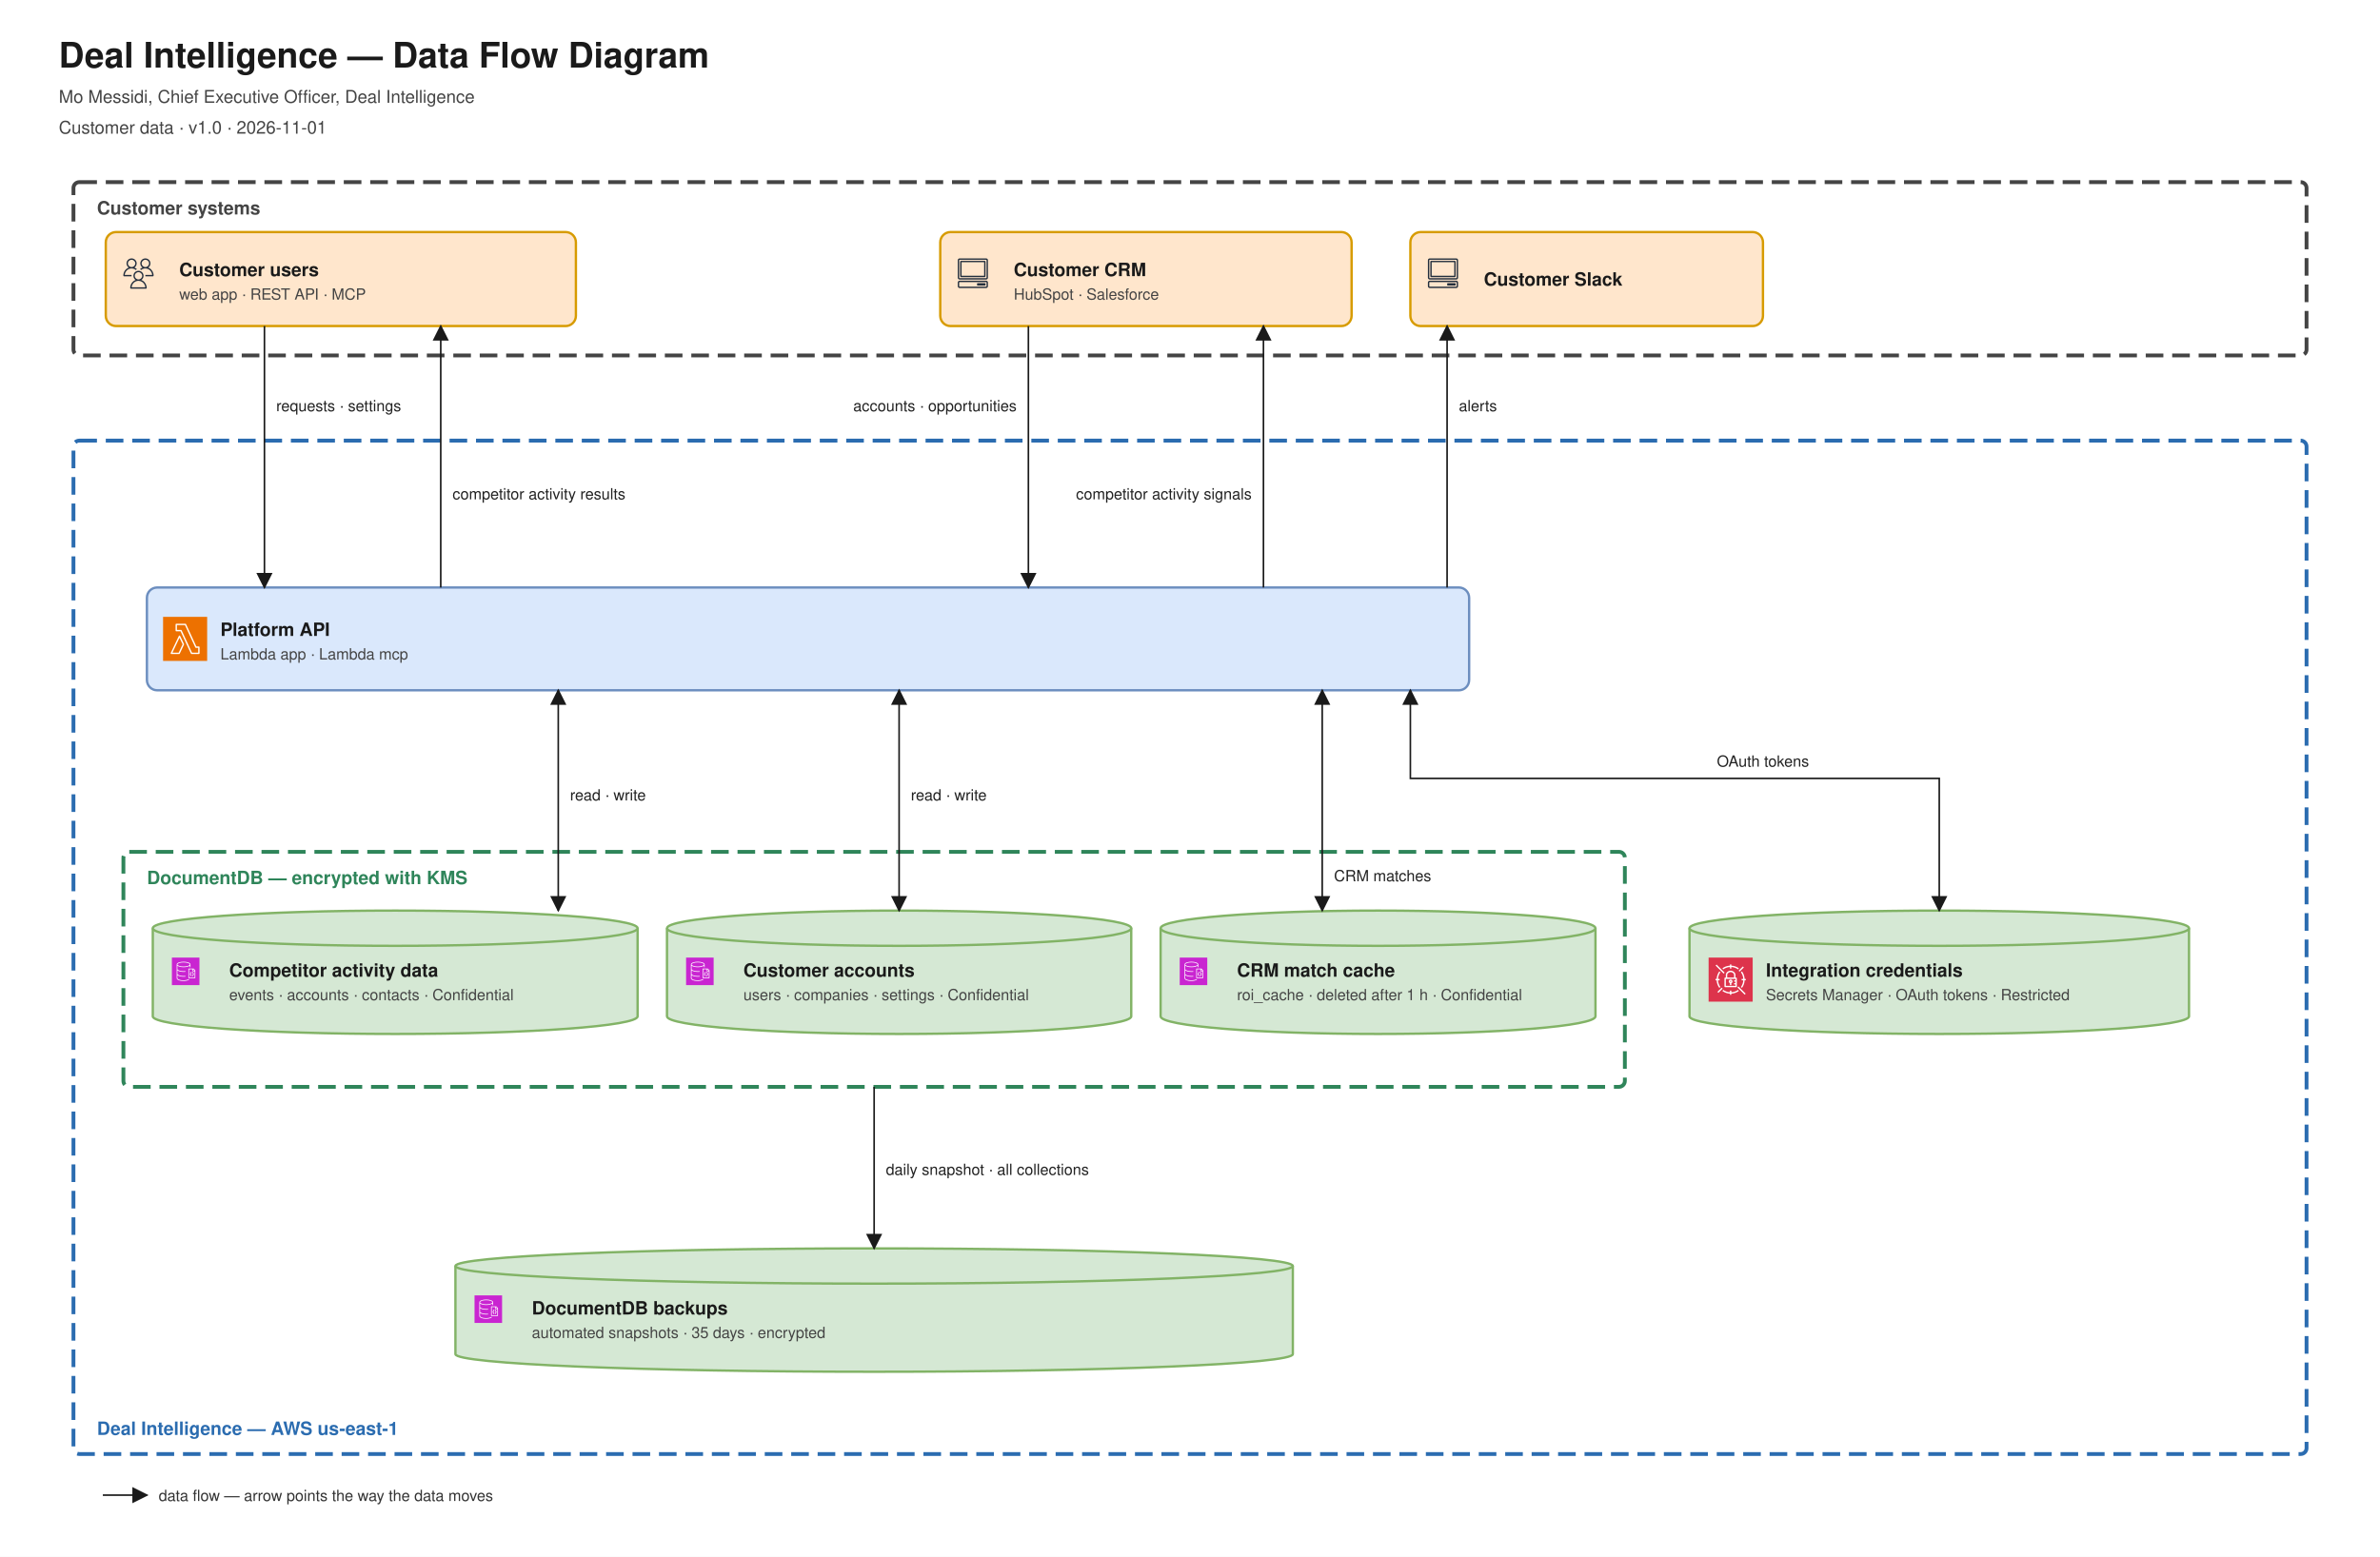
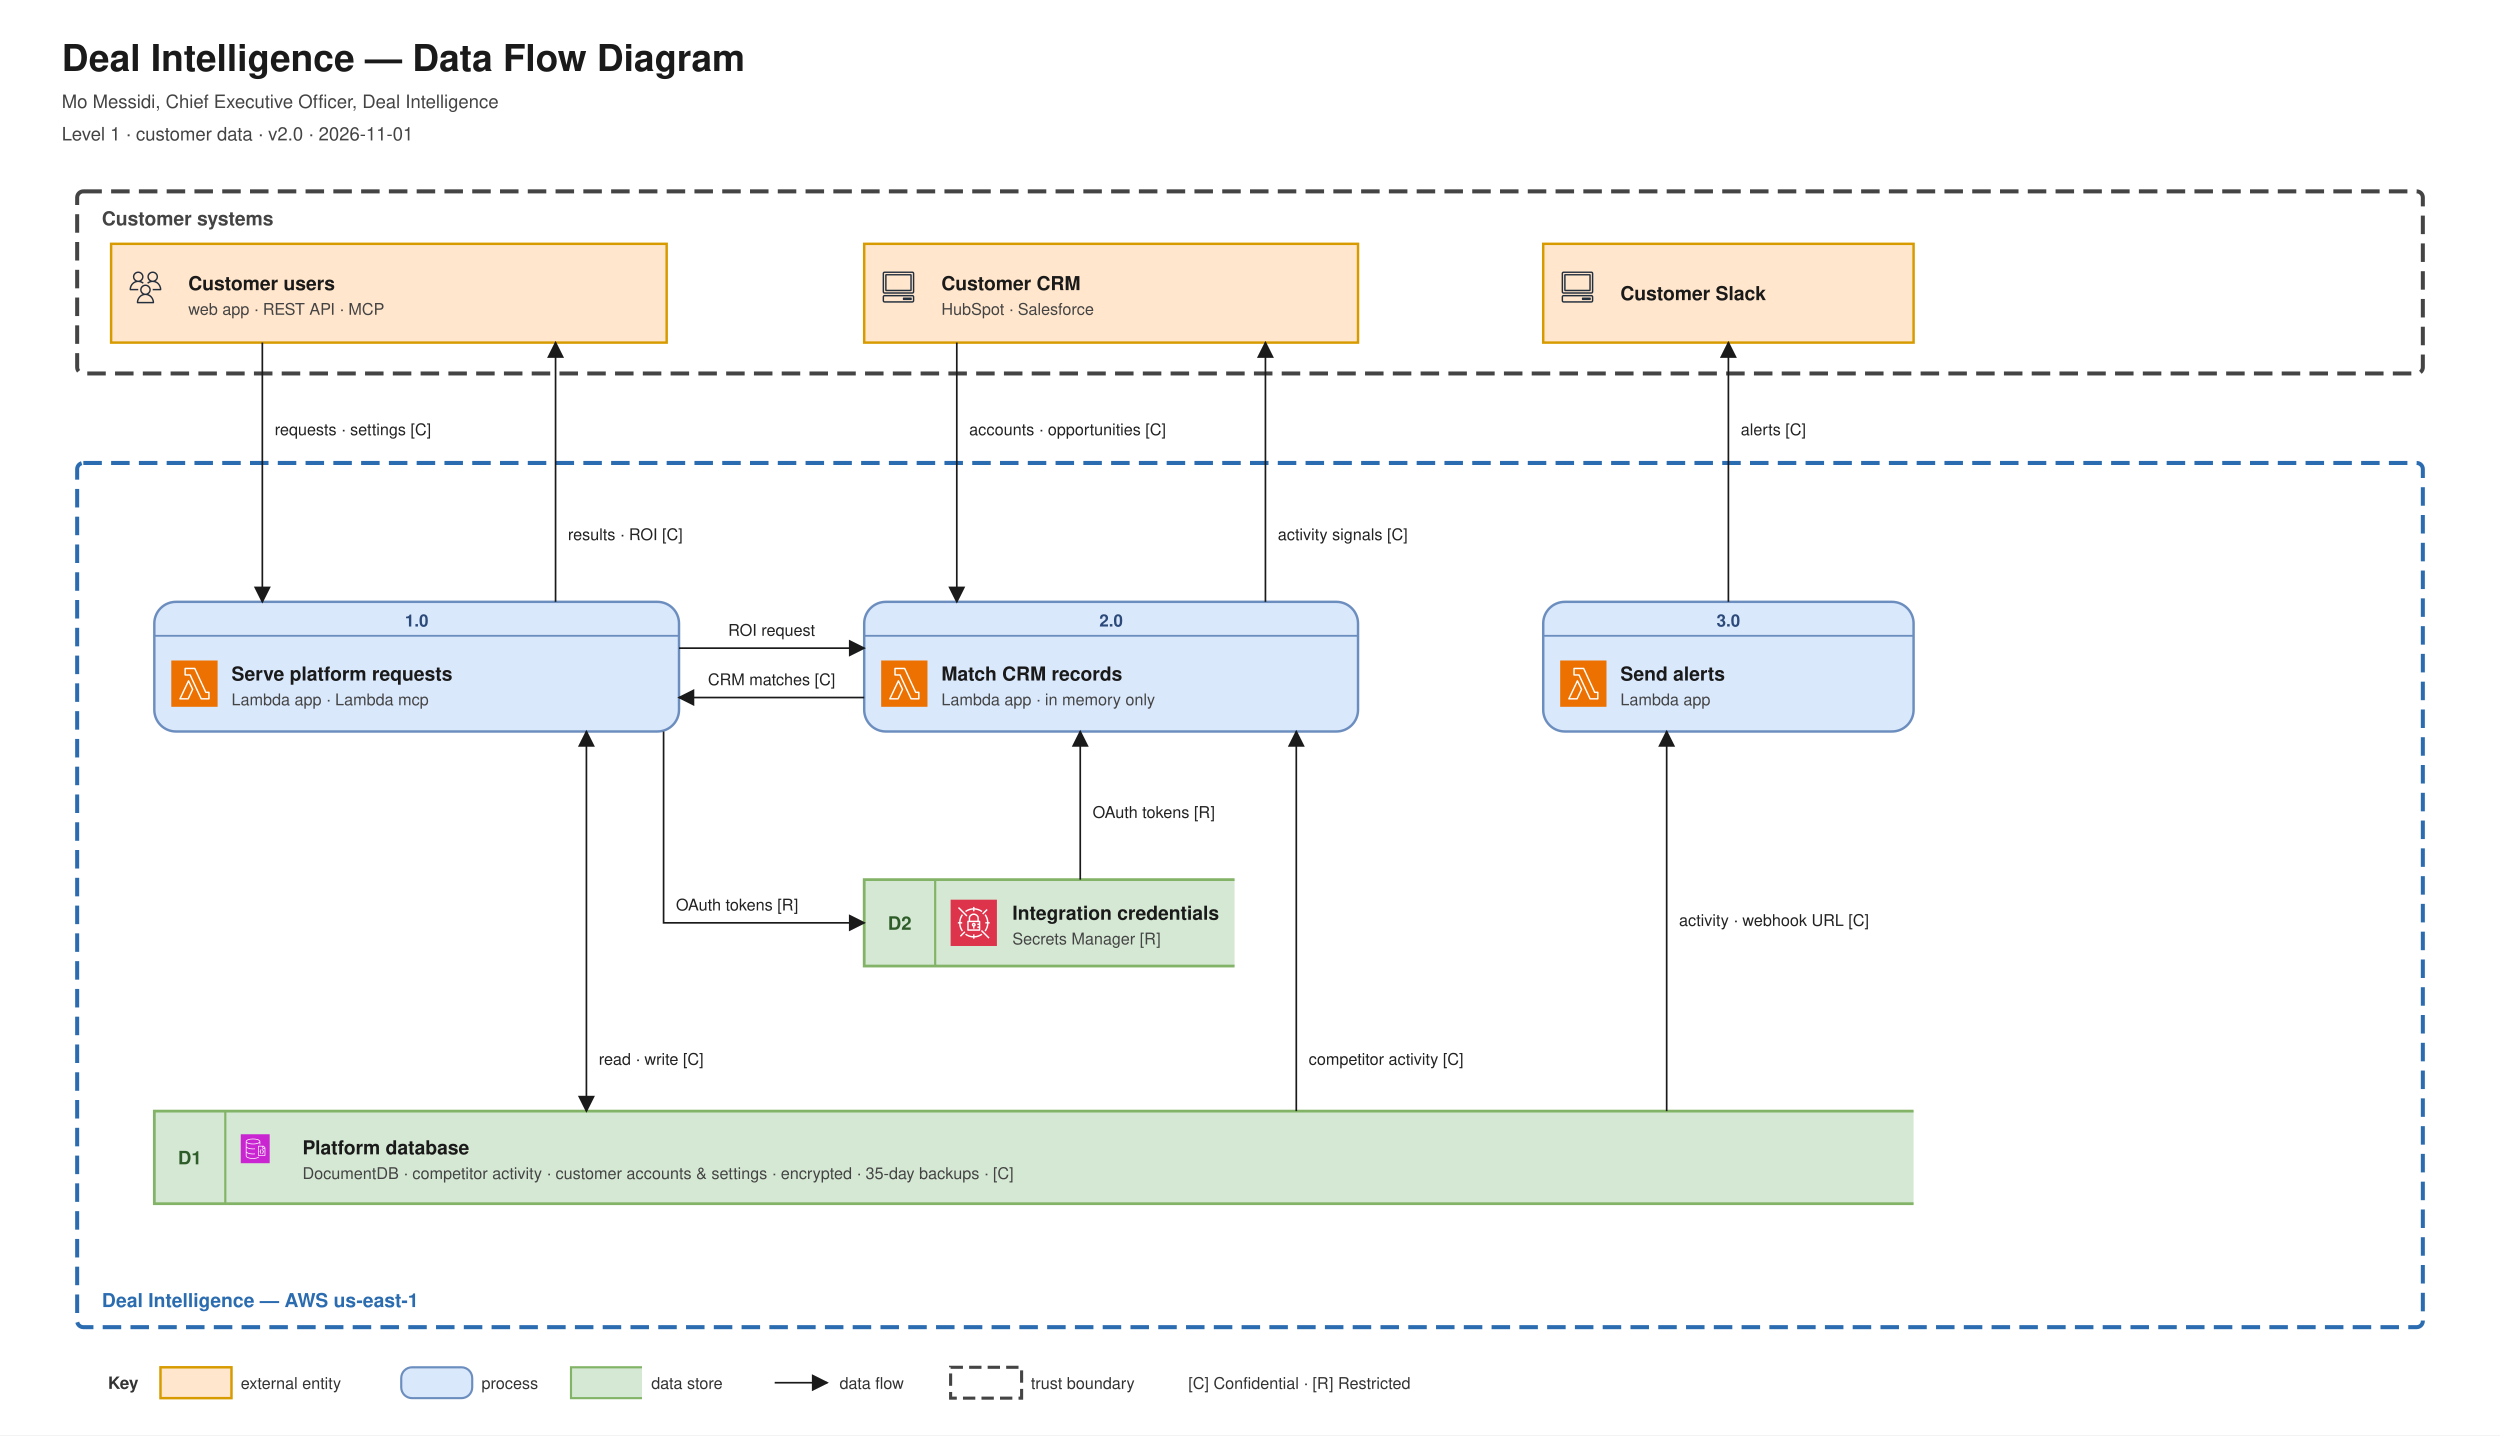
- <svg xmlns="http://www.w3.org/2000/svg" width="1620" height="1060" viewBox="0 0 1620 1060">
-   <rect width="1620" height="1060" fill="#fff" />
+ <svg xmlns="http://www.w3.org/2000/svg" width="1620" height="930" viewBox="0 0 1620 930">
+   <rect width="1620" height="930" fill="#fff" />
  <defs>
    <marker id="a" viewBox="0 0 10 10" refX="9" refY="5" markerWidth="10" markerHeight="10" orient="auto-start-reverse">
      <path d="M0,0 L10,5 L0,10 z" fill="#1a1a1a" />
    </marker>
  </defs>
  <text x="40" y="46" font-family="Helvetica, Arial, sans-serif" font-size="24" font-weight="bold" text-anchor="start" fill="#1a1a1a">Deal Intelligence — Data Flow Diagram</text>
  <text x="40" y="70" font-family="Helvetica, Arial, sans-serif" font-size="12" font-weight="normal" text-anchor="start" fill="#444">Mo Messidi, Chief Executive Officer, Deal Intelligence</text>
-   <text x="40" y="91" font-family="Helvetica, Arial, sans-serif" font-size="12" font-weight="normal" text-anchor="start" fill="#444">Customer data · v1.0 · 2026-11-01</text>
+   <text x="40" y="91" font-family="Helvetica, Arial, sans-serif" font-size="12" font-weight="normal" text-anchor="start" fill="#444">Level 1 · customer data · v2.0 · 2026-11-01</text>
  <rect x="50" y="124" width="1520" height="118" rx="4" ry="4" fill="none" stroke="#444" stroke-width="2.6" stroke-dasharray="12 6" />
  <text x="66" y="146" font-family="Helvetica, Arial, sans-serif" font-size="12.5" font-weight="bold" text-anchor="start" fill="#444">Customer systems</text>
-   <rect x="72" y="158" width="320" height="64" rx="7" ry="7" fill="#ffe6cc" stroke="#d79b00" stroke-width="1.6" />
+   <rect x="72" y="158" width="360" height="64" fill="#ffe6cc" stroke="#d79b00" stroke-width="1.6" />
  <g transform="translate(83,175.0) scale(0.4688)">
    <path fill="#242f3e" fill-rule="evenodd" d="M28.639 9.286c0-2.915 2.413-5.286 5.38-5.286s5.378 2.371 5.378 5.286-2.412 5.286-5.378 5.286-5.38-2.371-5.38-5.286m11.524 7.048a11.7 11.7 0 0 0-2.035-1.001c1.97-1.31 3.269-3.531 3.269-6.047 0-4.017-3.31-7.286-7.378-7.286-4.069 0-7.38 3.269-7.38 7.286 0 2.51 1.293 4.728 3.256 6.039a11.9 11.9 0 0 0-3.546 2.1l1.303 1.518A9.77 9.77 0 0 1 34 16.572c1.802 0 3.569.505 5.109 1.461 2.74 1.702 4.538 4.692 4.844 7.967H34v2h11a1 1 0 0 0 1-1c0-4.343-2.236-8.43-5.837-10.666M8.639 9.286C8.639 6.371 11.052 4 14.019 4s5.378 2.371 5.378 5.286-2.412 5.286-5.378 5.286-5.38-2.371-5.38-5.286M14 26H4.046C4.53 20.717 8.81 16.572 14 16.572c1.802 0 3.569.505 5.109 1.461.432.269.849.575 1.24.91l1.303-1.517a11.71 11.71 0 0 0-3.524-2.093c1.97-1.31 3.269-3.531 3.269-6.047 0-4.017-3.31-7.286-7.378-7.286-4.069 0-7.38 3.269-7.38 7.286 0 2.515 1.298 4.737 3.268 6.046C5.302 17.071 2 21.638 2 27a1 1 0 0 0 1 1h11zm.046 18c.484-5.283 4.764-9.428 9.954-9.428 1.802 0 3.569.505 5.109 1.461 2.74 1.702 4.538 4.692 4.844 7.967zm4.593-16.714c0-2.915 2.413-5.286 5.38-5.286s5.378 2.371 5.378 5.286-2.412 5.286-5.378 5.286-5.38-2.371-5.38-5.286m11.524 7.048a11.7 11.7 0 0 0-2.035-1.001c1.97-1.31 3.269-3.531 3.269-6.047 0-4.017-3.31-7.286-7.378-7.286-4.069 0-7.38 3.269-7.38 7.286 0 2.515 1.298 4.737 3.268 6.046C15.302 35.071 12 39.638 12 45a1 1 0 0 0 1 1h22a1 1 0 0 0 1-1c0-4.343-2.236-8.43-5.837-10.666" />
  </g>
  <text x="122" y="188.0" font-family="Helvetica, Arial, sans-serif" font-size="12.5" font-weight="bold" text-anchor="start" fill="#1a1a1a">Customer users</text>
  <text x="122" y="204.0" font-family="Helvetica, Arial, sans-serif" font-size="10.5" font-weight="normal" text-anchor="start" fill="#444">web app · REST API · MCP</text>
-   <rect x="640" y="158" width="280" height="64" rx="7" ry="7" fill="#ffe6cc" stroke="#d79b00" stroke-width="1.6" />
-   <g transform="translate(651,175.0) scale(0.4688)">
+   <rect x="560" y="158" width="320" height="64" fill="#ffe6cc" stroke="#d79b00" stroke-width="1.6" />
+   <g transform="translate(571,175.0) scale(0.4688)">
    <path fill="#232f3d" fill-rule="evenodd" d="M42.299 38.773v1.923a.793.793 0 0 1-.793.794H30.762a.794.794 0 0 1-.794-.794v-1.923c0-.438.355-.793.794-.793h10.744c.439 0 .793.355.793.793m1.498 3.626a.646.646 0 0 1-.644.645H4.645A.646.646 0 0 1 4 42.399v-5.388c0-.355.289-.644.645-.644h38.508c.355 0 .644.289.644.644zm-.644-8.032H4.645A2.65 2.65 0 0 0 2 37.011v5.388a2.65 2.65 0 0 0 2.645 2.645h38.508a2.65 2.65 0 0 0 2.644-2.645v-5.388a2.647 2.647 0 0 0-2.644-2.644M7.501 27.21h32.763V7.502H7.501zM40.842 5.502H6.924c-.784 0-1.423.637-1.423 1.421v20.865c0 .784.639 1.422 1.423 1.422h33.918c.784 0 1.422-.638 1.422-1.422V6.923c0-.784-.638-1.421-1.422-1.421m2.955 24.565a.645.645 0 0 1-.644.644H4.645A.645.645 0 0 1 4 30.067V4.644C4 4.289 4.289 4 4.645 4h38.508c.355 0 .644.289.644.644zM43.153 2H4.645A2.65 2.65 0 0 0 2 4.644v25.423a2.65 2.65 0 0 0 2.645 2.644h38.508a2.647 2.647 0 0 0 2.644-2.644V4.644A2.647 2.647 0 0 0 43.153 2" />
  </g>
-   <text x="690" y="188.0" font-family="Helvetica, Arial, sans-serif" font-size="12.5" font-weight="bold" text-anchor="start" fill="#1a1a1a">Customer CRM</text>
-   <text x="690" y="204.0" font-family="Helvetica, Arial, sans-serif" font-size="10.5" font-weight="normal" text-anchor="start" fill="#444">HubSpot · Salesforce</text>
-   <rect x="960" y="158" width="240" height="64" rx="7" ry="7" fill="#ffe6cc" stroke="#d79b00" stroke-width="1.6" />
-   <g transform="translate(971,175.0) scale(0.4688)">
+   <text x="610" y="188.0" font-family="Helvetica, Arial, sans-serif" font-size="12.5" font-weight="bold" text-anchor="start" fill="#1a1a1a">Customer CRM</text>
+   <text x="610" y="204.0" font-family="Helvetica, Arial, sans-serif" font-size="10.5" font-weight="normal" text-anchor="start" fill="#444">HubSpot · Salesforce</text>
+   <rect x="1000" y="158" width="240" height="64" fill="#ffe6cc" stroke="#d79b00" stroke-width="1.6" />
+   <g transform="translate(1011,175.0) scale(0.4688)">
    <path fill="#232f3d" fill-rule="evenodd" d="M42.299 38.773v1.923a.793.793 0 0 1-.793.794H30.762a.794.794 0 0 1-.794-.794v-1.923c0-.438.355-.793.794-.793h10.744c.439 0 .793.355.793.793m1.498 3.626a.646.646 0 0 1-.644.645H4.645A.646.646 0 0 1 4 42.399v-5.388c0-.355.289-.644.645-.644h38.508c.355 0 .644.289.644.644zm-.644-8.032H4.645A2.65 2.65 0 0 0 2 37.011v5.388a2.65 2.65 0 0 0 2.645 2.645h38.508a2.65 2.65 0 0 0 2.644-2.645v-5.388a2.647 2.647 0 0 0-2.644-2.644M7.501 27.21h32.763V7.502H7.501zM40.842 5.502H6.924c-.784 0-1.423.637-1.423 1.421v20.865c0 .784.639 1.422 1.423 1.422h33.918c.784 0 1.422-.638 1.422-1.422V6.923c0-.784-.638-1.421-1.422-1.421m2.955 24.565a.645.645 0 0 1-.644.644H4.645A.645.645 0 0 1 4 30.067V4.644C4 4.289 4.289 4 4.645 4h38.508c.355 0 .644.289.644.644zM43.153 2H4.645A2.65 2.65 0 0 0 2 4.644v25.423a2.65 2.65 0 0 0 2.645 2.644h38.508a2.647 2.647 0 0 0 2.644-2.644V4.644A2.647 2.647 0 0 0 43.153 2" />
  </g>
-   <text x="1010" y="194.5" font-family="Helvetica, Arial, sans-serif" font-size="12.5" font-weight="bold" text-anchor="start" fill="#1a1a1a">Customer Slack</text>
-   <rect x="50" y="300" width="1520" height="690" rx="4" ry="4" fill="none" stroke="#2b6cb0" stroke-width="2.6" stroke-dasharray="12 6" />
-   <text x="66" y="977" font-family="Helvetica, Arial, sans-serif" font-size="12.5" font-weight="bold" text-anchor="start" fill="#2b6cb0">Deal Intelligence — AWS us-east-1</text>
-   <rect x="100" y="400" width="900" height="70" rx="7" ry="7" fill="#dae8fc" stroke="#6c8ebf" stroke-width="1.6" />
-   <g transform="translate(111,420.0) scale(0.4688)">
+   <text x="1050" y="194.5" font-family="Helvetica, Arial, sans-serif" font-size="12.5" font-weight="bold" text-anchor="start" fill="#1a1a1a">Customer Slack</text>
+   <rect x="50" y="300" width="1520" height="560" rx="4" ry="4" fill="none" stroke="#2b6cb0" stroke-width="2.6" stroke-dasharray="12 6" />
+   <text x="66" y="847" font-family="Helvetica, Arial, sans-serif" font-size="12.5" font-weight="bold" text-anchor="start" fill="#2b6cb0">Deal Intelligence — AWS us-east-1</text>
+   <rect x="100" y="390" width="340" height="84" rx="14" ry="14" fill="#dae8fc" stroke="#6c8ebf" stroke-width="1.6" />
+   <line x1="100" y1="412" x2="440" y2="412" stroke="#6c8ebf" stroke-width="1.2" />
+   <text x="270.0" y="406" font-family="Helvetica, Arial, sans-serif" font-size="11" font-weight="bold" text-anchor="middle" fill="#2b4a7a">1.0</text>
+   <g transform="translate(111,428.0) scale(0.4688)">
    <g fill="none" fill-rule="evenodd">
      <path fill="#ed7100" d="M0 0h64v64H0z" />
      <path fill="#fff" d="M22.68 52h-9.106l10.264-21.59 4.562 9.451zm2.047-24.333a.99.99 0 0 0-.896-.564h-.003a.99.99 0 0 0-.896.569L11.097 52.569c-.147.31-.126.674.057.965.181.29.5.466.842.466H23.31a1 1 0 0 0 .9-.572l6.194-13.144a1 1 0 0 0-.005-.864zM51.008 52h-9.022L26.955 19.578a1 1 0 0 0-.903-.578h-5.924l.007-7h11.68l14.96 32.42c.163.354.516.58.904.58h3.33zm.996-9h-3.69l-14.96-32.42a1 1 0 0 0-.903-.58H19.14a1 1 0 0 0-.996.999l-.008 9A.993.993 0 0 0 19.131 21h6.286l15.03 32.422a1 1 0 0 0 .903.578h10.654c.55 0 .996-.448.996-1v-9c0-.552-.445-1-.996-1" />
    </g>
  </g>
-   <text x="150" y="433.0" font-family="Helvetica, Arial, sans-serif" font-size="12.5" font-weight="bold" text-anchor="start" fill="#1a1a1a">Platform API</text>
-   <text x="150" y="449.0" font-family="Helvetica, Arial, sans-serif" font-size="10.5" font-weight="normal" text-anchor="start" fill="#444">Lambda app · Lambda mcp</text>
-   <rect x="84" y="580" width="1022" height="160" rx="4" ry="4" fill="none" stroke="#2f855a" stroke-width="2.6" stroke-dasharray="12 6" />
-   <text x="100" y="602" font-family="Helvetica, Arial, sans-serif" font-size="12.5" font-weight="bold" text-anchor="start" fill="#2f855a">DocumentDB — encrypted with KMS</text>
-   <path d="M104,632 a165.0,12 0 0 1 330,0 v60 a165.0,12 0 0 1 -330,0 z" fill="#d5e8d4" stroke="#82b366" stroke-width="1.6" />
-   <path d="M104,632 a165.0,12 0 0 0 330,0" fill="none" stroke="#82b366" stroke-width="1.6" />
-   <g transform="translate(117,652.0) scale(0.4688)">
+   <text x="150" y="441.0" font-family="Helvetica, Arial, sans-serif" font-size="12.5" font-weight="bold" text-anchor="start" fill="#1a1a1a">Serve platform requests</text>
+   <text x="150" y="457.0" font-family="Helvetica, Arial, sans-serif" font-size="10.5" font-weight="normal" text-anchor="start" fill="#444">Lambda app · Lambda mcp</text>
+   <rect x="560" y="390" width="320" height="84" rx="14" ry="14" fill="#dae8fc" stroke="#6c8ebf" stroke-width="1.6" />
+   <line x1="560" y1="412" x2="880" y2="412" stroke="#6c8ebf" stroke-width="1.2" />
+   <text x="720.0" y="406" font-family="Helvetica, Arial, sans-serif" font-size="11" font-weight="bold" text-anchor="middle" fill="#2b4a7a">2.0</text>
+   <g transform="translate(571,428.0) scale(0.4688)">
+     <g fill="none" fill-rule="evenodd">
+       <path fill="#ed7100" d="M0 0h64v64H0z" />
+       <path fill="#fff" d="M22.68 52h-9.106l10.264-21.59 4.562 9.451zm2.047-24.333a.99.99 0 0 0-.896-.564h-.003a.99.99 0 0 0-.896.569L11.097 52.569c-.147.31-.126.674.057.965.181.29.5.466.842.466H23.31a1 1 0 0 0 .9-.572l6.194-13.144a1 1 0 0 0-.005-.864zM51.008 52h-9.022L26.955 19.578a1 1 0 0 0-.903-.578h-5.924l.007-7h11.68l14.96 32.42c.163.354.516.58.904.58h3.33zm.996-9h-3.69l-14.96-32.42a1 1 0 0 0-.903-.58H19.14a1 1 0 0 0-.996.999l-.008 9A.993.993 0 0 0 19.131 21h6.286l15.03 32.422a1 1 0 0 0 .903.578h10.654c.55 0 .996-.448.996-1v-9c0-.552-.445-1-.996-1" />
+     </g>
+   </g>
+   <text x="610" y="441.0" font-family="Helvetica, Arial, sans-serif" font-size="12.5" font-weight="bold" text-anchor="start" fill="#1a1a1a">Match CRM records</text>
+   <text x="610" y="457.0" font-family="Helvetica, Arial, sans-serif" font-size="10.5" font-weight="normal" text-anchor="start" fill="#444">Lambda app · in memory only</text>
+   <rect x="1000" y="390" width="240" height="84" rx="14" ry="14" fill="#dae8fc" stroke="#6c8ebf" stroke-width="1.6" />
+   <line x1="1000" y1="412" x2="1240" y2="412" stroke="#6c8ebf" stroke-width="1.2" />
+   <text x="1120.0" y="406" font-family="Helvetica, Arial, sans-serif" font-size="11" font-weight="bold" text-anchor="middle" fill="#2b4a7a">3.0</text>
+   <g transform="translate(1011,428.0) scale(0.4688)">
+     <g fill="none" fill-rule="evenodd">
+       <path fill="#ed7100" d="M0 0h64v64H0z" />
+       <path fill="#fff" d="M22.68 52h-9.106l10.264-21.59 4.562 9.451zm2.047-24.333a.99.99 0 0 0-.896-.564h-.003a.99.99 0 0 0-.896.569L11.097 52.569c-.147.31-.126.674.057.965.181.29.5.466.842.466H23.31a1 1 0 0 0 .9-.572l6.194-13.144a1 1 0 0 0-.005-.864zM51.008 52h-9.022L26.955 19.578a1 1 0 0 0-.903-.578h-5.924l.007-7h11.68l14.96 32.42c.163.354.516.58.904.58h3.33zm.996-9h-3.69l-14.96-32.42a1 1 0 0 0-.903-.58H19.14a1 1 0 0 0-.996.999l-.008 9A.993.993 0 0 0 19.131 21h6.286l15.03 32.422a1 1 0 0 0 .903.578h10.654c.55 0 .996-.448.996-1v-9c0-.552-.445-1-.996-1" />
+     </g>
+   </g>
+   <text x="1050" y="441.0" font-family="Helvetica, Arial, sans-serif" font-size="12.5" font-weight="bold" text-anchor="start" fill="#1a1a1a">Send alerts</text>
+   <text x="1050" y="457.0" font-family="Helvetica, Arial, sans-serif" font-size="10.5" font-weight="normal" text-anchor="start" fill="#444">Lambda app</text>
+   <rect x="560" y="570" width="240" height="56" fill="#d5e8d4" stroke="none" />
+   <path d="M800,570 L560,570 L560,626 L800,626" fill="none" stroke="#82b366" stroke-width="1.8" />
+   <line x1="606" y1="570" x2="606" y2="626" stroke="#82b366" stroke-width="1.4" />
+   <text x="583" y="602.5" font-family="Helvetica, Arial, sans-serif" font-size="12" font-weight="bold" text-anchor="middle" fill="#2f5d2a">D2</text>
+   <g transform="translate(616,583.0) scale(0.4688)">
+     <g fill="none" fill-rule="evenodd">
+       <path fill="#dd344c" d="M0 0h64v64H0z" />
+       <path fill="#fff" d="M31.24 34.64a.76.76 0 0 0 1.52 0 .76.76 0 0 0-1.52 0m-2 0A2.763 2.763 0 0 1 32 31.88a2.764 2.764 0 0 1 2.76 2.76A2.76 2.76 0 0 1 33 37.205V40h-2v-2.795a2.76 2.76 0 0 1-1.76-2.565M39 31H25v10h14v-2h-2v-2h2v-2h-2v-2h2zm-12-2h9.999L37 25c0-.865-.576-1.859-1.543-2.659-1.014-.84-2.305-1.341-3.454-1.341h-.002c-2.383 0-5 2.093-5.001 4zm12-4-.001 4H40a1 1 0 0 1 1 1v12a1 1 0 0 1-1 1H24a1 1 0 0 1-1-1V30a1 1 0 0 1 1-1h1v-4c.001-3.029 3.469-6 7.001-6h.002c1.625 0 3.348.657 4.729 1.801C38.174 21.994 39.001 23.525 39 25M15.489 43.95l1.621-1.173A18.2 18.2 0 0 1 13.676 33H16v-2h-2.322a18.2 18.2 0 0 1 3.432-9.719l-1.621-1.173A20.18 20.18 0 0 0 11.678 31H10v2h1.676c.185 3.962 1.484 7.731 3.813 10.95m27.258 2.968A18.2 18.2 0 0 1 33 50.35V48h-2v2.35a18.2 18.2 0 0 1-9.75-3.432l-1.172 1.62A20.17 20.17 0 0 0 31 52.35V54h2v-1.65c3.951-.19 7.709-1.488 10.919-3.812zM21.25 17.14A18.2 18.2 0 0 1 31 13.707V16h2v-2.293a18.2 18.2 0 0 1 9.747 3.433l1.172-1.62A20.16 20.16 0 0 0 33 11.707V10h-2v1.707a20.17 20.17 0 0 0-10.922 3.813zM52.319 31a20.17 20.17 0 0 0-3.81-10.892l-1.622 1.173A18.16 18.16 0 0 1 50.319 31H48v2h2.322a18.2 18.2 0 0 1-3.435 9.777l1.622 1.173c2.329-3.219 3.627-6.988 3.813-10.95H54v-2zm-7.293-10.584 6.159-6.16-1.414-1.414-6.159 6.16zM18.971 43.642l-6.16 6.16 1.414 1.414 6.161-6.16zm4.275-21.809-11.66-11.66-1.414 1.414 11.66 11.66zM43.303 41.89l10.523 10.523-1.414 1.414-10.524-10.523z" />
+     </g>
+   </g>
+   <text x="656" y="596.0" font-family="Helvetica, Arial, sans-serif" font-size="12.5" font-weight="bold" text-anchor="start" fill="#1a1a1a">Integration credentials</text>
+   <text x="656" y="612.0" font-family="Helvetica, Arial, sans-serif" font-size="10.5" font-weight="normal" text-anchor="start" fill="#444">Secrets Manager [R]</text>
+   <rect x="100" y="720" width="1140" height="60" fill="#d5e8d4" stroke="none" />
+   <path d="M1240,720 L100,720 L100,780 L1240,780" fill="none" stroke="#82b366" stroke-width="1.8" />
+   <line x1="146" y1="720" x2="146" y2="780" stroke="#82b366" stroke-width="1.4" />
+   <text x="123" y="754.5" font-family="Helvetica, Arial, sans-serif" font-size="12" font-weight="bold" text-anchor="middle" fill="#2f5d2a">D1</text>
+   <g transform="translate(156,735.0) scale(0.4688)">
    <g fill="none" fill-rule="evenodd">
      <path fill="#c925d1" d="M0 0h40v40H0z" />
      <path fill="#fff" d="M17 6.996c5.304 0 9 1.576 9 2.99 0 1.413-3.696 2.988-9 2.988S8 11.4 8 9.985s3.696-2.989 9-2.989m-.353 26.008C11.552 33.004 8 31.394 8 29.95v-4.434c1.729 1.436 5.446 2.254 9.081 2.254.885 0 1.776-.05 2.651-.147l-.111-.99c-.838.093-1.692.14-2.54.14C11.967 26.774 8 25.133 8 23.72v-5.182c1.729 1.436 5.446 2.254 9.081 2.254.903 0 1.796-.051 2.653-.149l-.115-.99a22 22 0 0 1-2.538.142C11.967 19.795 8 18.153 8 16.741v-4.95c1.729 1.424 5.442 2.18 9 2.18s7.271-.756 9-2.18v2.18h1V9.985C27 7.397 21.848 6 17 6S7 7.397 7 9.985V29.95C7 32.258 11.147 34 16.647 34c3.654 0 6.932-.813 8.557-2.12l-.629-.775c-1.432 1.152-4.545 1.899-7.928 1.899m13.612-12.059c.274 0 .516.11.682.309.334.4.238 1.027.214 1.149.009.912.554 1.108.616 1.127a.51.51 0 0 1 .361.49.494.494 0 0 1-.372.473c-.051.016-.596.211-.596 1.216.011.566-.263 1.195-.89 1.214h-.814v-.996h.678a1 1 0 0 0 .026-.208c0-.852.28-1.383.586-1.708-.306-.324-.586-.852-.586-1.7.022-.156.025-.29.015-.37h-.719v-.996zm-2.393 0h.594v.996h-.459a1 1 0 0 0-.026.21c0 .851-.281 1.382-.586 1.706.305.324.586.852.586 1.7-.022.156-.025.29-.015.37h.5v.996h-.579a.87.87 0 0 1-.683-.309c-.334-.4-.238-1.027-.215-1.148-.008-.913-.553-1.109-.616-1.127a.51.51 0 0 1-.36-.492.494.494 0 0 1 .372-.472c.051-.016.596-.211.596-1.216-.011-.566.262-1.195.891-1.214M31 18.952V16.96h.229L33 18.808v.144zm2 9.964h-8V16.96h5v2.49a.5.5 0 0 0 .5.499H33zm-1.196-12.798a.5.5 0 0 0-.362-.155H24.5a.5.5 0 0 0-.5.499v12.952a.5.5 0 0 0 .5.498h9a.5.5 0 0 0 .5-.498V18.609a.5.5 0 0 0-.139-.344z" />
    </g>
  </g>
-   <text x="156" y="665.0" font-family="Helvetica, Arial, sans-serif" font-size="12.5" font-weight="bold" text-anchor="start" fill="#1a1a1a">Competitor activity data</text>
-   <text x="156" y="681.0" font-family="Helvetica, Arial, sans-serif" font-size="10.5" font-weight="normal" text-anchor="start" fill="#444">events · accounts · contacts · Confidential</text>
-   <path d="M454,632 a158.0,12 0 0 1 316,0 v60 a158.0,12 0 0 1 -316,0 z" fill="#d5e8d4" stroke="#82b366" stroke-width="1.6" />
-   <path d="M454,632 a158.0,12 0 0 0 316,0" fill="none" stroke="#82b366" stroke-width="1.6" />
-   <g transform="translate(467,652.0) scale(0.4688)">
-     <g fill="none" fill-rule="evenodd">
-       <path fill="#c925d1" d="M0 0h40v40H0z" />
-       <path fill="#fff" d="M17 6.996c5.304 0 9 1.576 9 2.99 0 1.413-3.696 2.988-9 2.988S8 11.4 8 9.985s3.696-2.989 9-2.989m-.353 26.008C11.552 33.004 8 31.394 8 29.95v-4.434c1.729 1.436 5.446 2.254 9.081 2.254.885 0 1.776-.05 2.651-.147l-.111-.99c-.838.093-1.692.14-2.54.14C11.967 26.774 8 25.133 8 23.72v-5.182c1.729 1.436 5.446 2.254 9.081 2.254.903 0 1.796-.051 2.653-.149l-.115-.99a22 22 0 0 1-2.538.142C11.967 19.795 8 18.153 8 16.741v-4.95c1.729 1.424 5.442 2.18 9 2.18s7.271-.756 9-2.18v2.18h1V9.985C27 7.397 21.848 6 17 6S7 7.397 7 9.985V29.95C7 32.258 11.147 34 16.647 34c3.654 0 6.932-.813 8.557-2.12l-.629-.775c-1.432 1.152-4.545 1.899-7.928 1.899m13.612-12.059c.274 0 .516.11.682.309.334.4.238 1.027.214 1.149.009.912.554 1.108.616 1.127a.51.51 0 0 1 .361.49.494.494 0 0 1-.372.473c-.051.016-.596.211-.596 1.216.011.566-.263 1.195-.89 1.214h-.814v-.996h.678a1 1 0 0 0 .026-.208c0-.852.28-1.383.586-1.708-.306-.324-.586-.852-.586-1.7.022-.156.025-.29.015-.37h-.719v-.996zm-2.393 0h.594v.996h-.459a1 1 0 0 0-.026.21c0 .851-.281 1.382-.586 1.706.305.324.586.852.586 1.7-.022.156-.025.29-.015.37h.5v.996h-.579a.87.87 0 0 1-.683-.309c-.334-.4-.238-1.027-.215-1.148-.008-.913-.553-1.109-.616-1.127a.51.51 0 0 1-.36-.492.494.494 0 0 1 .372-.472c.051-.016.596-.211.596-1.216-.011-.566.262-1.195.891-1.214M31 18.952V16.96h.229L33 18.808v.144zm2 9.964h-8V16.96h5v2.49a.5.5 0 0 0 .5.499H33zm-1.196-12.798a.5.5 0 0 0-.362-.155H24.5a.5.5 0 0 0-.5.499v12.952a.5.5 0 0 0 .5.498h9a.5.5 0 0 0 .5-.498V18.609a.5.5 0 0 0-.139-.344z" />
-     </g>
-   </g>
-   <text x="506" y="665.0" font-family="Helvetica, Arial, sans-serif" font-size="12.5" font-weight="bold" text-anchor="start" fill="#1a1a1a">Customer accounts</text>
-   <text x="506" y="681.0" font-family="Helvetica, Arial, sans-serif" font-size="10.5" font-weight="normal" text-anchor="start" fill="#444">users · companies · settings · Confidential</text>
-   <path d="M790,632 a148.0,12 0 0 1 296,0 v60 a148.0,12 0 0 1 -296,0 z" fill="#d5e8d4" stroke="#82b366" stroke-width="1.6" />
-   <path d="M790,632 a148.0,12 0 0 0 296,0" fill="none" stroke="#82b366" stroke-width="1.6" />
-   <g transform="translate(803,652.0) scale(0.4688)">
-     <g fill="none" fill-rule="evenodd">
-       <path fill="#c925d1" d="M0 0h40v40H0z" />
-       <path fill="#fff" d="M17 6.996c5.304 0 9 1.576 9 2.99 0 1.413-3.696 2.988-9 2.988S8 11.4 8 9.985s3.696-2.989 9-2.989m-.353 26.008C11.552 33.004 8 31.394 8 29.95v-4.434c1.729 1.436 5.446 2.254 9.081 2.254.885 0 1.776-.05 2.651-.147l-.111-.99c-.838.093-1.692.14-2.54.14C11.967 26.774 8 25.133 8 23.72v-5.182c1.729 1.436 5.446 2.254 9.081 2.254.903 0 1.796-.051 2.653-.149l-.115-.99a22 22 0 0 1-2.538.142C11.967 19.795 8 18.153 8 16.741v-4.95c1.729 1.424 5.442 2.18 9 2.18s7.271-.756 9-2.18v2.18h1V9.985C27 7.397 21.848 6 17 6S7 7.397 7 9.985V29.95C7 32.258 11.147 34 16.647 34c3.654 0 6.932-.813 8.557-2.12l-.629-.775c-1.432 1.152-4.545 1.899-7.928 1.899m13.612-12.059c.274 0 .516.11.682.309.334.4.238 1.027.214 1.149.009.912.554 1.108.616 1.127a.51.51 0 0 1 .361.49.494.494 0 0 1-.372.473c-.051.016-.596.211-.596 1.216.011.566-.263 1.195-.89 1.214h-.814v-.996h.678a1 1 0 0 0 .026-.208c0-.852.28-1.383.586-1.708-.306-.324-.586-.852-.586-1.7.022-.156.025-.29.015-.37h-.719v-.996zm-2.393 0h.594v.996h-.459a1 1 0 0 0-.026.21c0 .851-.281 1.382-.586 1.706.305.324.586.852.586 1.7-.022.156-.025.29-.015.37h.5v.996h-.579a.87.87 0 0 1-.683-.309c-.334-.4-.238-1.027-.215-1.148-.008-.913-.553-1.109-.616-1.127a.51.51 0 0 1-.36-.492.494.494 0 0 1 .372-.472c.051-.016.596-.211.596-1.216-.011-.566.262-1.195.891-1.214M31 18.952V16.96h.229L33 18.808v.144zm2 9.964h-8V16.96h5v2.49a.5.5 0 0 0 .5.499H33zm-1.196-12.798a.5.5 0 0 0-.362-.155H24.5a.5.5 0 0 0-.5.499v12.952a.5.5 0 0 0 .5.498h9a.5.5 0 0 0 .5-.498V18.609a.5.5 0 0 0-.139-.344z" />
-     </g>
-   </g>
-   <text x="842" y="665.0" font-family="Helvetica, Arial, sans-serif" font-size="12.5" font-weight="bold" text-anchor="start" fill="#1a1a1a">CRM match cache</text>
-   <text x="842" y="681.0" font-family="Helvetica, Arial, sans-serif" font-size="10.5" font-weight="normal" text-anchor="start" fill="#444">roi_cache · deleted after 1 h · Confidential</text>
-   <path d="M1150,632 a170.0,12 0 0 1 340,0 v60 a170.0,12 0 0 1 -340,0 z" fill="#d5e8d4" stroke="#82b366" stroke-width="1.6" />
-   <path d="M1150,632 a170.0,12 0 0 0 340,0" fill="none" stroke="#82b366" stroke-width="1.6" />
-   <g transform="translate(1163,652.0) scale(0.4688)">
-     <g fill="none" fill-rule="evenodd">
-       <path fill="#dd344c" d="M0 0h64v64H0z" />
-       <path fill="#fff" d="M31.24 34.64a.76.76 0 0 0 1.52 0 .76.76 0 0 0-1.52 0m-2 0A2.763 2.763 0 0 1 32 31.88a2.764 2.764 0 0 1 2.76 2.76A2.76 2.76 0 0 1 33 37.205V40h-2v-2.795a2.76 2.76 0 0 1-1.76-2.565M39 31H25v10h14v-2h-2v-2h2v-2h-2v-2h2zm-12-2h9.999L37 25c0-.865-.576-1.859-1.543-2.659-1.014-.84-2.305-1.341-3.454-1.341h-.002c-2.383 0-5 2.093-5.001 4zm12-4-.001 4H40a1 1 0 0 1 1 1v12a1 1 0 0 1-1 1H24a1 1 0 0 1-1-1V30a1 1 0 0 1 1-1h1v-4c.001-3.029 3.469-6 7.001-6h.002c1.625 0 3.348.657 4.729 1.801C38.174 21.994 39.001 23.525 39 25M15.489 43.95l1.621-1.173A18.2 18.2 0 0 1 13.676 33H16v-2h-2.322a18.2 18.2 0 0 1 3.432-9.719l-1.621-1.173A20.18 20.18 0 0 0 11.678 31H10v2h1.676c.185 3.962 1.484 7.731 3.813 10.95m27.258 2.968A18.2 18.2 0 0 1 33 50.35V48h-2v2.35a18.2 18.2 0 0 1-9.75-3.432l-1.172 1.62A20.17 20.17 0 0 0 31 52.35V54h2v-1.65c3.951-.19 7.709-1.488 10.919-3.812zM21.25 17.14A18.2 18.2 0 0 1 31 13.707V16h2v-2.293a18.2 18.2 0 0 1 9.747 3.433l1.172-1.62A20.16 20.16 0 0 0 33 11.707V10h-2v1.707a20.17 20.17 0 0 0-10.922 3.813zM52.319 31a20.17 20.17 0 0 0-3.81-10.892l-1.622 1.173A18.16 18.16 0 0 1 50.319 31H48v2h2.322a18.2 18.2 0 0 1-3.435 9.777l1.622 1.173c2.329-3.219 3.627-6.988 3.813-10.95H54v-2zm-7.293-10.584 6.159-6.16-1.414-1.414-6.159 6.16zM18.971 43.642l-6.16 6.16 1.414 1.414 6.161-6.16zm4.275-21.809-11.66-11.66-1.414 1.414 11.66 11.66zM43.303 41.89l10.523 10.523-1.414 1.414-10.524-10.523z" />
-     </g>
-   </g>
-   <text x="1202" y="665.0" font-family="Helvetica, Arial, sans-serif" font-size="12.5" font-weight="bold" text-anchor="start" fill="#1a1a1a">Integration credentials</text>
-   <text x="1202" y="681.0" font-family="Helvetica, Arial, sans-serif" font-size="10.5" font-weight="normal" text-anchor="start" fill="#444">Secrets Manager · OAuth tokens · Restricted</text>
-   <path d="M310,862 a285.0,12 0 0 1 570,0 v60 a285.0,12 0 0 1 -570,0 z" fill="#d5e8d4" stroke="#82b366" stroke-width="1.6" />
-   <path d="M310,862 a285.0,12 0 0 0 570,0" fill="none" stroke="#82b366" stroke-width="1.6" />
-   <g transform="translate(323,882.0) scale(0.4688)">
-     <g fill="none" fill-rule="evenodd">
-       <path fill="#c925d1" d="M0 0h40v40H0z" />
-       <path fill="#fff" d="M17 6.996c5.304 0 9 1.576 9 2.99 0 1.413-3.696 2.988-9 2.988S8 11.4 8 9.985s3.696-2.989 9-2.989m-.353 26.008C11.552 33.004 8 31.394 8 29.95v-4.434c1.729 1.436 5.446 2.254 9.081 2.254.885 0 1.776-.05 2.651-.147l-.111-.99c-.838.093-1.692.14-2.54.14C11.967 26.774 8 25.133 8 23.72v-5.182c1.729 1.436 5.446 2.254 9.081 2.254.903 0 1.796-.051 2.653-.149l-.115-.99a22 22 0 0 1-2.538.142C11.967 19.795 8 18.153 8 16.741v-4.95c1.729 1.424 5.442 2.18 9 2.18s7.271-.756 9-2.18v2.18h1V9.985C27 7.397 21.848 6 17 6S7 7.397 7 9.985V29.95C7 32.258 11.147 34 16.647 34c3.654 0 6.932-.813 8.557-2.12l-.629-.775c-1.432 1.152-4.545 1.899-7.928 1.899m13.612-12.059c.274 0 .516.11.682.309.334.4.238 1.027.214 1.149.009.912.554 1.108.616 1.127a.51.51 0 0 1 .361.49.494.494 0 0 1-.372.473c-.051.016-.596.211-.596 1.216.011.566-.263 1.195-.89 1.214h-.814v-.996h.678a1 1 0 0 0 .026-.208c0-.852.28-1.383.586-1.708-.306-.324-.586-.852-.586-1.7.022-.156.025-.29.015-.37h-.719v-.996zm-2.393 0h.594v.996h-.459a1 1 0 0 0-.026.21c0 .851-.281 1.382-.586 1.706.305.324.586.852.586 1.7-.022.156-.025.29-.015.37h.5v.996h-.579a.87.87 0 0 1-.683-.309c-.334-.4-.238-1.027-.215-1.148-.008-.913-.553-1.109-.616-1.127a.51.51 0 0 1-.36-.492.494.494 0 0 1 .372-.472c.051-.016.596-.211.596-1.216-.011-.566.262-1.195.891-1.214M31 18.952V16.96h.229L33 18.808v.144zm2 9.964h-8V16.96h5v2.49a.5.5 0 0 0 .5.499H33zm-1.196-12.798a.5.5 0 0 0-.362-.155H24.5a.5.5 0 0 0-.5.499v12.952a.5.5 0 0 0 .5.498h9a.5.5 0 0 0 .5-.498V18.609a.5.5 0 0 0-.139-.344z" />
-     </g>
-   </g>
-   <text x="362" y="895.0" font-family="Helvetica, Arial, sans-serif" font-size="12.5" font-weight="bold" text-anchor="start" fill="#1a1a1a">DocumentDB backups</text>
-   <text x="362" y="911.0" font-family="Helvetica, Arial, sans-serif" font-size="10.5" font-weight="normal" text-anchor="start" fill="#444">automated snapshots · 35 days · encrypted</text>
-   <path d="M180,222 L180,400" fill="none" stroke="#1a1a1a" stroke-width="1.1" marker-end="url(#a)" />
-   <text x="188" y="280" font-family="Helvetica, Arial, sans-serif" font-size="10.5" font-weight="normal" text-anchor="start" fill="#222">requests · settings</text>
-   <path d="M300,400 L300,222" fill="none" stroke="#1a1a1a" stroke-width="1.1" marker-end="url(#a)" />
-   <text x="308" y="340" font-family="Helvetica, Arial, sans-serif" font-size="10.5" font-weight="normal" text-anchor="start" fill="#222">competitor activity results</text>
-   <path d="M700,222 L700,400" fill="none" stroke="#1a1a1a" stroke-width="1.1" marker-end="url(#a)" />
-   <text x="692" y="280" font-family="Helvetica, Arial, sans-serif" font-size="10.5" font-weight="normal" text-anchor="end" fill="#222">accounts · opportunities</text>
-   <path d="M860,400 L860,222" fill="none" stroke="#1a1a1a" stroke-width="1.1" marker-end="url(#a)" />
-   <text x="852" y="340" font-family="Helvetica, Arial, sans-serif" font-size="10.5" font-weight="normal" text-anchor="end" fill="#222">competitor activity signals</text>
-   <path d="M985,400 L985,222" fill="none" stroke="#1a1a1a" stroke-width="1.1" marker-end="url(#a)" />
-   <text x="993" y="280" font-family="Helvetica, Arial, sans-serif" font-size="10.5" font-weight="normal" text-anchor="start" fill="#222">alerts</text>
-   <path d="M380,470 L380,620" fill="none" stroke="#1a1a1a" stroke-width="1.1" marker-start="url(#a)" marker-end="url(#a)" />
-   <text x="388" y="545" font-family="Helvetica, Arial, sans-serif" font-size="10.5" font-weight="normal" text-anchor="start" fill="#222">read · write</text>
-   <path d="M612,470 L612,620" fill="none" stroke="#1a1a1a" stroke-width="1.1" marker-start="url(#a)" marker-end="url(#a)" />
-   <text x="620" y="545" font-family="Helvetica, Arial, sans-serif" font-size="10.5" font-weight="normal" text-anchor="start" fill="#222">read · write</text>
-   <path d="M900,470 L900,620" fill="none" stroke="#1a1a1a" stroke-width="1.1" marker-start="url(#a)" marker-end="url(#a)" />
-   <text x="908" y="600" font-family="Helvetica, Arial, sans-serif" font-size="10.5" font-weight="normal" text-anchor="start" fill="#222">CRM matches</text>
-   <path d="M1320,620 L1320,530 L960,530 L960,470" fill="none" stroke="#1a1a1a" stroke-width="1.1" marker-start="url(#a)" marker-end="url(#a)" />
-   <text x="1200" y="522" font-family="Helvetica, Arial, sans-serif" font-size="10.5" font-weight="normal" text-anchor="middle" fill="#222">OAuth tokens</text>
-   <path d="M595,740 L595,850" fill="none" stroke="#1a1a1a" stroke-width="1.1" marker-end="url(#a)" />
-   <text x="603" y="800" font-family="Helvetica, Arial, sans-serif" font-size="10.5" font-weight="normal" text-anchor="start" fill="#222">daily snapshot · all collections</text>
-   <line x1="70" y1="1018" x2="100" y2="1018" stroke="#1a1a1a" stroke-width="1.1" marker-end="url(#a)" />
-   <text x="108" y="1022" font-family="Helvetica, Arial, sans-serif" font-size="10.5" font-weight="normal" text-anchor="start" fill="#333">data flow — arrow points the way the data moves</text>
+   <text x="196" y="748.0" font-family="Helvetica, Arial, sans-serif" font-size="12.5" font-weight="bold" text-anchor="start" fill="#1a1a1a">Platform database</text>
+   <text x="196" y="764.0" font-family="Helvetica, Arial, sans-serif" font-size="10.5" font-weight="normal" text-anchor="start" fill="#444">DocumentDB · competitor activity · customer accounts &amp; settings · encrypted · 35-day backups · [C]</text>
+   <path d="M170,222 L170,390" fill="none" stroke="#1a1a1a" stroke-width="1.1" marker-end="url(#a)" />
+   <text x="178" y="282" font-family="Helvetica, Arial, sans-serif" font-size="10.5" font-weight="normal" text-anchor="start" fill="#222">requests · settings [C]</text>
+   <path d="M360,390 L360,222" fill="none" stroke="#1a1a1a" stroke-width="1.1" marker-end="url(#a)" />
+   <text x="368" y="350" font-family="Helvetica, Arial, sans-serif" font-size="10.5" font-weight="normal" text-anchor="start" fill="#222">results · ROI [C]</text>
+   <path d="M620,222 L620,390" fill="none" stroke="#1a1a1a" stroke-width="1.1" marker-end="url(#a)" />
+   <text x="628" y="282" font-family="Helvetica, Arial, sans-serif" font-size="10.5" font-weight="normal" text-anchor="start" fill="#222">accounts · opportunities [C]</text>
+   <path d="M820,390 L820,222" fill="none" stroke="#1a1a1a" stroke-width="1.1" marker-end="url(#a)" />
+   <text x="828" y="350" font-family="Helvetica, Arial, sans-serif" font-size="10.5" font-weight="normal" text-anchor="start" fill="#222">activity signals [C]</text>
+   <path d="M1120,390 L1120,222" fill="none" stroke="#1a1a1a" stroke-width="1.1" marker-end="url(#a)" />
+   <text x="1128" y="282" font-family="Helvetica, Arial, sans-serif" font-size="10.5" font-weight="normal" text-anchor="start" fill="#222">alerts [C]</text>
+   <path d="M440,420 L560,420" fill="none" stroke="#1a1a1a" stroke-width="1.1" marker-end="url(#a)" />
+   <text x="500" y="412" font-family="Helvetica, Arial, sans-serif" font-size="10.5" font-weight="normal" text-anchor="middle" fill="#222">ROI request</text>
+   <path d="M560,452 L440,452" fill="none" stroke="#1a1a1a" stroke-width="1.1" marker-end="url(#a)" />
+   <text x="500" y="444" font-family="Helvetica, Arial, sans-serif" font-size="10.5" font-weight="normal" text-anchor="middle" fill="#222">CRM matches [C]</text>
+   <path d="M380,474 L380,720" fill="none" stroke="#1a1a1a" stroke-width="1.1" marker-start="url(#a)" marker-end="url(#a)" />
+   <text x="388" y="690" font-family="Helvetica, Arial, sans-serif" font-size="10.5" font-weight="normal" text-anchor="start" fill="#222">read · write [C]</text>
+   <path d="M430,474 L430,598 L560,598" fill="none" stroke="#1a1a1a" stroke-width="1.1" marker-end="url(#a)" />
+   <text x="438" y="590" font-family="Helvetica, Arial, sans-serif" font-size="10.5" font-weight="normal" text-anchor="start" fill="#222">OAuth tokens [R]</text>
+   <path d="M700,570 L700,474" fill="none" stroke="#1a1a1a" stroke-width="1.1" marker-end="url(#a)" />
+   <text x="708" y="530" font-family="Helvetica, Arial, sans-serif" font-size="10.5" font-weight="normal" text-anchor="start" fill="#222">OAuth tokens [R]</text>
+   <path d="M840,720 L840,474" fill="none" stroke="#1a1a1a" stroke-width="1.1" marker-end="url(#a)" />
+   <text x="848" y="690" font-family="Helvetica, Arial, sans-serif" font-size="10.5" font-weight="normal" text-anchor="start" fill="#222">competitor activity [C]</text>
+   <path d="M1080,720 L1080,474" fill="none" stroke="#1a1a1a" stroke-width="1.1" marker-end="url(#a)" />
+   <text x="1088" y="600" font-family="Helvetica, Arial, sans-serif" font-size="10.5" font-weight="normal" text-anchor="start" fill="#222">activity · webhook URL [C]</text>
+   <text x="70" y="900" font-family="Helvetica, Arial, sans-serif" font-size="11" font-weight="bold" text-anchor="start" fill="#333">Key</text>
+   <rect x="104" y="886" width="46" height="20" fill="#ffe6cc" stroke="#d79b00" stroke-width="1.6" />
+   <text x="127.0" y="900.5" font-family="Helvetica, Arial, sans-serif" font-size="12.5" font-weight="bold" text-anchor="middle" fill="#1a1a1a" />
+   <text x="156" y="900" font-family="Helvetica, Arial, sans-serif" font-size="10.5" font-weight="normal" text-anchor="start" fill="#333">external entity</text>
+   <rect x="260" y="886" width="46" height="20" rx="7" fill="#dae8fc" stroke="#6c8ebf" stroke-width="1.4" />
+   <text x="312" y="900" font-family="Helvetica, Arial, sans-serif" font-size="10.5" font-weight="normal" text-anchor="start" fill="#333">process</text>
+   <path d="M416,886 L370,886 L370,906 L416,906" fill="#d5e8d4" stroke="#82b366" stroke-width="1.4" />
+   <text x="422" y="900" font-family="Helvetica, Arial, sans-serif" font-size="10.5" font-weight="normal" text-anchor="start" fill="#333">data store</text>
+   <line x1="502" y1="896" x2="536" y2="896" stroke="#1a1a1a" stroke-width="1.1" marker-end="url(#a)" />
+   <text x="544" y="900" font-family="Helvetica, Arial, sans-serif" font-size="10.5" font-weight="normal" text-anchor="start" fill="#333">data flow</text>
+   <rect x="616" y="886" width="46" height="20" fill="none" stroke="#444" stroke-width="2" stroke-dasharray="8 4" />
+   <text x="668" y="900" font-family="Helvetica, Arial, sans-serif" font-size="10.5" font-weight="normal" text-anchor="start" fill="#333">trust boundary</text>
+   <text x="770" y="900" font-family="Helvetica, Arial, sans-serif" font-size="10.5" font-weight="normal" text-anchor="start" fill="#333">[C] Confidential · [R] Restricted</text>
</svg>
